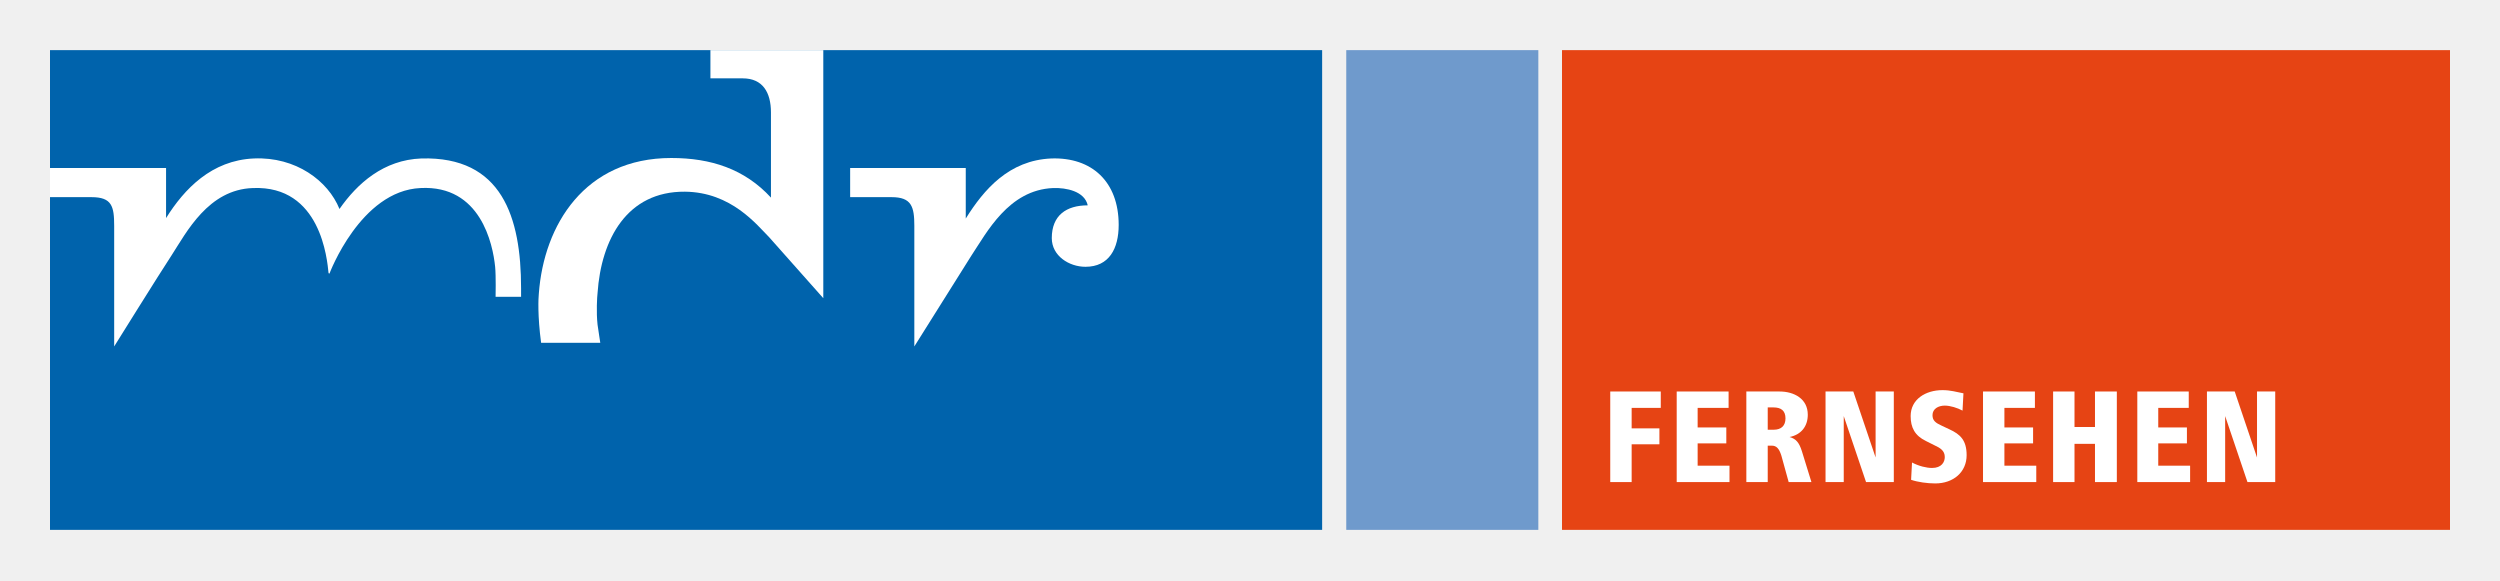
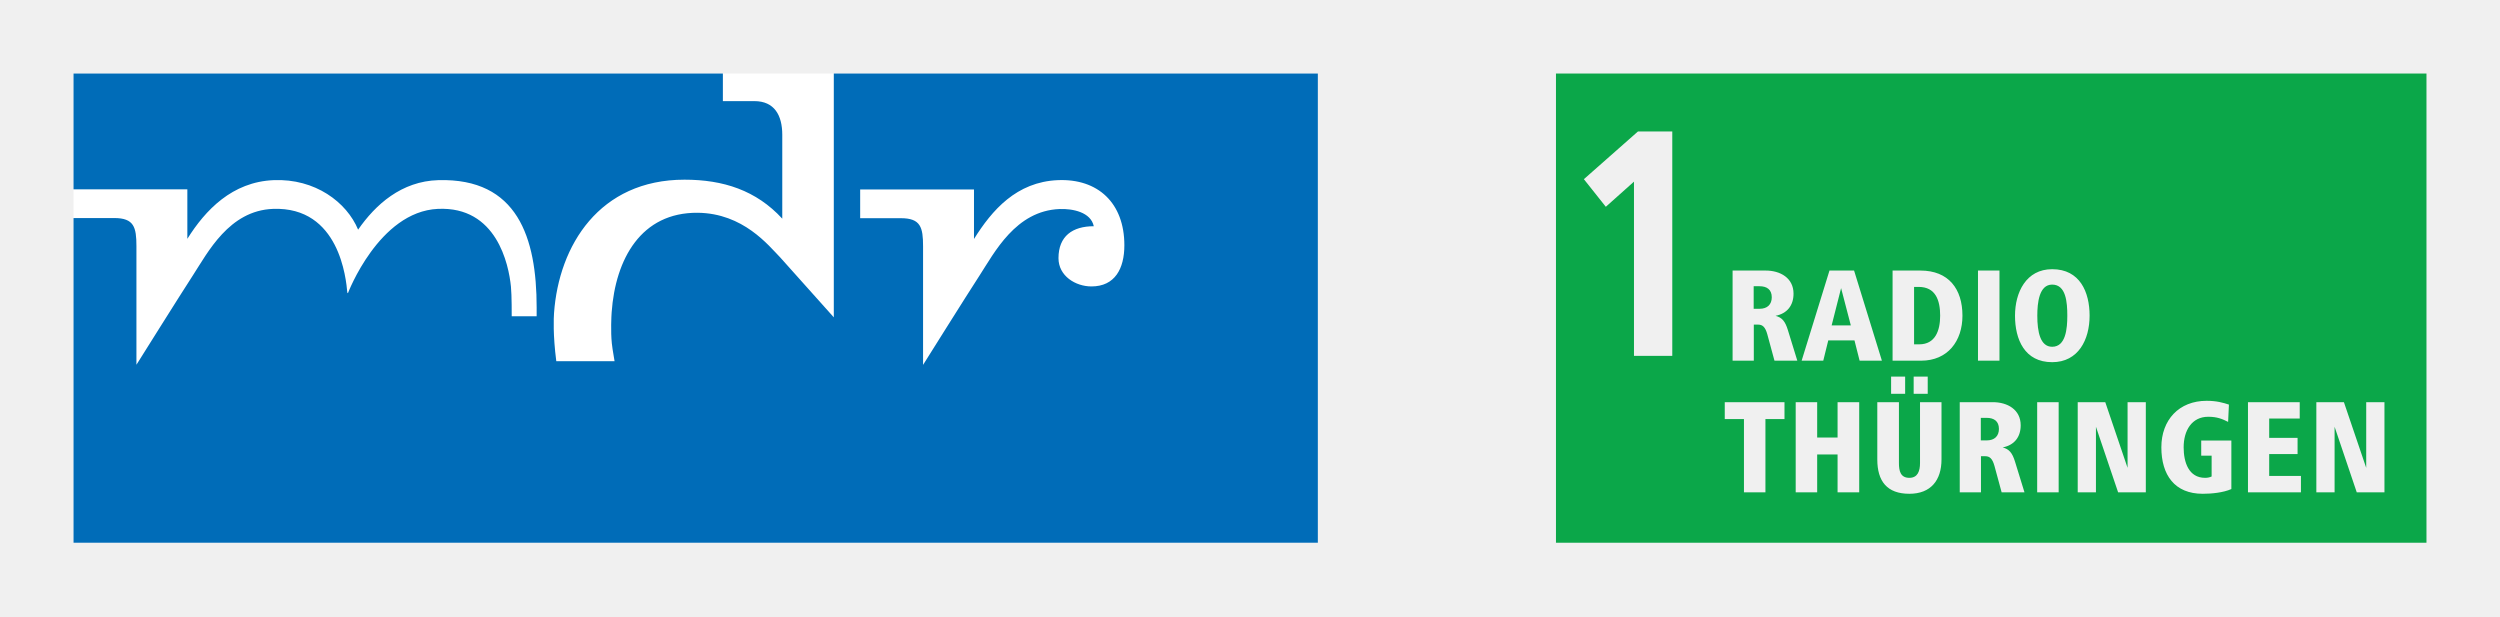
- <svg xmlns="http://www.w3.org/2000/svg" version="1.0" width="885.827" height="205.512" id="svg2016">
-   <defs id="defs2018" />
-   <g transform="translate(-3333.949,3077.364)" id="layer1">
-     <g transform="translate(17.71641,17.76431)" id="g4581">
-       <path d="M 3869.699,-3077.363 L 4184.343,-3077.363 L 4184.343,-2907.381 L 3869.699,-2907.381 L 3869.699,-3077.363 z " style="fill:#e64414;fill-rule:evenodd;stroke:none" id="path3053" />
-       <path d="M 3793.255,-3077.363 L 3861.312,-3077.363 L 3861.312,-2907.381 L 3793.255,-2907.381 L 3793.255,-3077.363 z " style="fill:#6f9acc;fill-rule:evenodd;stroke:none" id="path3055" />
-       <path d="M 3333.949,-3077.363 L 3784.708,-3077.363 L 3784.708,-2907.381 L 3333.949,-2907.381 L 3333.949,-3077.363 z " style="fill:#0063ac;fill-rule:evenodd;stroke:none" id="path3057" />
-       <path d="M 3436.519,-3021.079 C 3432.487,-3031.078 3421.037,-3039.626 3406.2,-3038.981 C 3391.201,-3038.335 3381.525,-3028.175 3375.074,-3017.854 L 3375.074,-3035.594 L 3333.949,-3035.594 L 3333.949,-3025.272 L 3348.625,-3025.272 C 3355.882,-3025.272 3356.689,-3022.047 3356.689,-3015.112 L 3356.689,-2972.374 C 3356.689,-2972.374 3372.655,-2998.017 3377.009,-3004.629 C 3382.331,-3012.854 3390.072,-3028.014 3405.877,-3028.498 C 3429.907,-3029.465 3432.164,-3003.178 3432.648,-2998.339 L 3432.971,-2998.178 C 3432.971,-2998.178 3443.937,-3027.53 3465.226,-3028.498 C 3486.514,-3029.626 3490.868,-3008.661 3491.675,-3000.597 C 3491.997,-2997.372 3491.836,-2989.953 3491.836,-2989.953 L 3500.867,-2989.953 C 3500.867,-2989.953 3500.867,-2993.017 3500.867,-2993.017 C 3500.867,-3018.176 3494.093,-3039.787 3465.548,-3038.981 C 3452.162,-3038.497 3442.808,-3030.11 3436.519,-3021.079" style="fill:white;fill-rule:evenodd;stroke:none" id="path3059" />
-       <path d="M 3528.928,-2973.665 C 3528.928,-2973.987 3528.283,-2977.535 3527.961,-2980.116 C 3527.477,-2984.47 3527.799,-2989.953 3527.961,-2991.243 C 3529.251,-3010.435 3538.443,-3027.369 3558.925,-3027.208 C 3575.375,-3027.046 3584.406,-3015.435 3588.761,-3011.08 L 3607.952,-2989.47 L 3607.952,-3077.363 L 3567.957,-3077.363 L 3567.957,-3067.364 L 3579.407,-3067.364 C 3586.503,-3067.364 3589.406,-3062.365 3589.406,-3055.269 L 3589.406,-3025.111 C 3580.052,-3035.271 3568.118,-3039.142 3554.087,-3039.142 C 3523.445,-3039.142 3508.93,-3015.435 3507.156,-2991.082 C 3506.995,-2989.47 3506.673,-2983.341 3507.963,-2973.665 L 3528.928,-2973.665" style="fill:white;fill-rule:evenodd;stroke:none" id="path3061" />
-       <path d="M 3689.395,-3028.498 C 3694.072,-3028.659 3700.523,-3027.369 3701.652,-3022.369 C 3694.072,-3022.369 3688.912,-3018.821 3688.912,-3010.757 C 3688.912,-3004.468 3695.04,-3000.597 3700.845,-3000.597 C 3709.232,-3000.597 3712.618,-3007.048 3712.618,-3015.435 C 3712.618,-3030.755 3703.104,-3039.464 3688.75,-3038.981 C 3673.752,-3038.335 3664.882,-3028.014 3658.431,-3017.692 L 3658.431,-3035.594 L 3617.467,-3035.594 L 3617.467,-3025.272 L 3632.143,-3025.272 C 3639.239,-3025.272 3640.207,-3021.885 3640.207,-3015.112 L 3640.207,-2972.374 C 3640.207,-2972.374 3656.173,-2997.856 3660.366,-3004.468 C 3665.849,-3012.693 3673.59,-3027.853 3689.395,-3028.498" style="fill:white;fill-rule:evenodd;stroke:none" id="path3063" />
-       <path d="M 3894.374,-2950.603 L 3894.374,-2943.345 L 3904.211,-2943.345 L 3904.211,-2937.701 L 3894.374,-2937.701 L 3894.374,-2924.315 L 3886.794,-2924.315 L 3886.794,-2956.409 L 3904.695,-2956.409 L 3904.695,-2950.603 L 3894.374,-2950.603 z " style="fill:white;fill-rule:evenodd;stroke:none" id="path3065" />
-       <path d="M 3910.339,-2924.315 L 3910.339,-2956.409 L 3928.725,-2956.409 L 3928.725,-2950.603 L 3917.758,-2950.603 L 3917.758,-2943.668 L 3927.918,-2943.668 L 3927.918,-2938.024 L 3917.758,-2938.024 L 3917.758,-2930.121 L 3929.047,-2930.121 L 3929.047,-2924.315 L 3910.339,-2924.315 z " style="fill:white;fill-rule:evenodd;stroke:none" id="path3067" />
-       <path d="M 3950.013,-2924.315 L 3947.432,-2933.669 C 3946.626,-2936.249 3945.659,-2937.217 3944.046,-2937.217 L 3942.594,-2937.217 L 3942.594,-2924.315 L 3935.014,-2924.315 L 3935.014,-2956.409 L 3946.787,-2956.409 C 3951.948,-2956.409 3956.786,-2953.828 3956.786,-2948.184 C 3956.786,-2943.991 3954.367,-2941.088 3950.335,-2940.281 C 3952.593,-2939.636 3953.722,-2938.346 3954.69,-2935.282 L 3958.077,-2924.315 L 3950.013,-2924.315 z M 3944.691,-2950.764 L 3942.594,-2950.764 L 3942.594,-2942.862 L 3944.691,-2942.862 C 3947.432,-2942.862 3948.884,-2944.313 3948.884,-2946.893 C 3948.884,-2949.635 3947.271,-2950.764 3944.691,-2950.764" style="fill:white;fill-rule:evenodd;stroke:none" id="path3069" />
-       <path d="M 3977.429,-2924.315 L 3969.527,-2947.7 L 3969.527,-2924.315 L 3963.076,-2924.315 L 3963.076,-2956.409 L 3972.914,-2956.409 L 3980.816,-2933.024 L 3980.816,-2956.409 L 3987.267,-2956.409 L 3987.267,-2924.315 L 3977.429,-2924.315 z " style="fill:white;fill-rule:evenodd;stroke:none" id="path3071" />
-       <path d="M 4001.943,-2923.831 C 3999.201,-2923.831 3995.653,-2924.315 3993.395,-2925.122 L 3993.718,-2931.25 C 3996.137,-2929.96 3998.879,-2929.315 4000.814,-2929.315 C 4004.201,-2929.315 4005.329,-2931.411 4005.329,-2933.185 C 4005.329,-2935.443 4003.717,-2936.411 4001.62,-2937.378 L 3998.717,-2938.83 C 3994.685,-2940.765 3993.234,-2943.668 3993.234,-2947.7 C 3993.234,-2953.667 3998.556,-2956.892 4004.523,-2956.892 C 4007.426,-2956.892 4009.361,-2956.247 4011.942,-2955.764 L 4011.619,-2949.635 C 4009.845,-2950.603 4007.265,-2951.409 4005.329,-2951.409 C 4003.072,-2951.409 4000.975,-2950.28 4000.975,-2948.022 C 4000.975,-2946.087 4002.104,-2945.281 4004.201,-2944.313 L 4006.942,-2943.023 C 4010.813,-2941.249 4013.07,-2939.152 4013.07,-2933.83 C 4013.07,-2927.863 4008.394,-2923.831 4001.943,-2923.831" style="fill:white;fill-rule:evenodd;stroke:none" id="path3073" />
-       <path d="M 4018.876,-2924.315 L 4018.876,-2956.409 L 4037.262,-2956.409 L 4037.262,-2950.603 L 4026.456,-2950.603 L 4026.456,-2943.668 L 4036.617,-2943.668 L 4036.617,-2938.024 L 4026.456,-2938.024 L 4026.456,-2930.121 L 4037.745,-2930.121 L 4037.745,-2924.315 L 4018.876,-2924.315 z " style="fill:white;fill-rule:evenodd;stroke:none" id="path3075" />
-       <path d="M 4058.55,-2924.315 L 4058.55,-2937.862 L 4051.292,-2937.862 L 4051.292,-2924.315 L 4043.712,-2924.315 L 4043.712,-2956.409 L 4051.292,-2956.409 L 4051.292,-2943.829 L 4058.55,-2943.829 L 4058.55,-2956.409 L 4066.291,-2956.409 L 4066.291,-2924.315 L 4058.55,-2924.315 z " style="fill:white;fill-rule:evenodd;stroke:none" id="path3077" />
-       <path d="M 4073.548,-2924.315 L 4073.548,-2956.409 L 4091.772,-2956.409 L 4091.772,-2950.603 L 4080.967,-2950.603 L 4080.967,-2943.668 L 4091.127,-2943.668 L 4091.127,-2938.024 L 4080.967,-2938.024 L 4080.967,-2930.121 L 4092.256,-2930.121 L 4092.256,-2924.315 L 4073.548,-2924.315 z " style="fill:white;fill-rule:evenodd;stroke:none" id="path3079" />
-       <path d="M 4112.576,-2924.315 L 4104.674,-2947.7 L 4104.674,-2924.315 L 4098.223,-2924.315 L 4098.223,-2956.409 L 4108.06,-2956.409 L 4115.963,-2933.024 L 4115.963,-2956.409 L 4122.414,-2956.409 L 4122.414,-2924.315 L 4112.576,-2924.315 z " style="fill:white;fill-rule:evenodd;stroke:none" id="path3081" />
+ <svg xmlns="http://www.w3.org/2000/svg" version="1.0" width="602.362" height="148.5" id="svg1906">
+   <defs id="defs1908" />
+   <g id="layer1">
+     <g transform="translate(-48.81891,-458.1122)" id="g1919">
+       <polygon points="10580600,500700 16500000,500700 16500000,3691340 10580600,3691340 10580600,500700 " transform="matrix(3.543307e-5,0,0,3.543307e-5,48.8182,458.0938)" style="fill:white;fill-rule:evenodd" id="polygon10" />
+       <path d="M 423.721,475.835 L 633.465,475.835 L 633.465,588.889 L 423.721,588.889 L 423.721,475.835 L 423.721,475.835 z M 451.745,543.857 L 451.745,489.785 L 443.481,489.785 L 430.445,501.285 L 435.732,507.937 L 442.518,501.877 L 442.518,543.857 L 451.745,543.857 z M 481.873,545.017 L 479.594,537.625 C 478.942,535.509 478.193,534.629 476.629,534.209 C 479.429,533.653 480.961,531.701 480.961,528.869 C 480.961,525.089 477.77,523.301 474.253,523.301 L 466.278,523.301 L 466.278,545.017 L 471.389,545.017 L 471.389,536.326 L 472.429,536.326 C 473.505,536.326 474.157,536.91 474.646,538.669 L 476.369,545.017 L 481.873,545.017 z M 475.717,529.745 C 475.717,531.473 474.646,532.513 472.789,532.513 L 471.357,532.513 L 471.357,527.077 L 472.758,527.077 C 474.546,527.077 475.717,527.888 475.717,529.745 z M 502.253,545.017 L 495.549,523.301 L 489.622,523.301 L 482.914,545.017 L 488.125,545.017 L 489.329,540.133 L 495.646,540.133 L 496.882,545.017 L 502.253,545.017 z M 494.765,536.521 L 490.141,536.521 L 492.421,527.533 L 494.765,536.521 z M 521.661,534.174 C 521.661,527.697 518.305,523.301 511.533,523.301 L 504.826,523.301 L 504.826,545.017 L 511.697,545.017 C 518.11,545.017 521.661,540.297 521.661,534.174 z M 516.289,534.174 C 516.289,537.821 515.081,541.078 511.241,541.078 L 510.005,541.078 L 510.005,527.241 L 511.11,527.241 C 515.213,527.241 516.289,530.498 516.289,534.174 z M 525.405,545.017 L 530.581,545.017 L 530.581,523.301 L 525.405,523.301 L 525.405,545.017 z M 552.297,534.174 C 552.297,528.509 549.985,522.973 543.277,522.973 C 536.993,522.973 534.325,528.573 534.325,534.174 C 534.325,539.905 536.637,545.377 543.277,545.377 C 549.594,545.377 552.297,539.937 552.297,534.174 z M 546.926,534.174 C 546.926,537.301 546.565,541.665 543.277,541.665 C 540.413,541.665 539.697,538.081 539.697,534.174 C 539.697,531.017 540.153,526.685 543.277,526.685 C 546.633,526.685 546.926,530.985 546.926,534.174 z M 478.781,559.081 L 478.781,555.013 L 464.389,555.013 L 464.389,559.081 L 469.014,559.081 L 469.014,576.73 L 474.19,576.73 L 474.19,559.081 L 478.781,559.081 z M 496.785,576.73 L 496.785,555.013 L 491.573,555.013 L 491.573,563.542 L 486.658,563.542 L 486.658,555.013 L 481.481,555.013 L 481.481,576.73 L 486.658,576.73 L 486.658,567.613 L 491.573,567.613 L 491.573,576.73 L 496.785,576.73 z M 509.905,552.993 L 513.293,552.993 L 513.293,548.857 L 509.905,548.857 L 509.905,552.993 z M 504.469,552.993 L 507.853,552.993 L 507.853,548.857 L 504.469,548.857 L 504.469,552.993 z M 516.613,568.817 L 516.613,555.013 L 511.437,555.013 L 511.437,569.697 C 511.437,571.554 510.913,573.245 508.866,573.245 C 506.713,573.245 506.357,571.554 506.357,569.697 L 506.357,555.013 L 501.145,555.013 L 501.145,568.817 C 501.145,574.057 503.489,577.086 508.866,577.086 C 514.042,577.086 516.613,573.829 516.613,568.817 z M 536.605,576.73 L 534.325,569.337 C 533.673,567.221 532.925,566.341 531.361,565.917 C 534.162,565.365 535.694,563.414 535.694,560.581 C 535.694,556.801 532.501,555.013 528.986,555.013 L 521.009,555.013 L 521.009,576.73 L 526.122,576.73 L 526.122,568.037 L 527.161,568.037 C 528.238,568.037 528.885,568.621 529.377,570.381 L 531.102,576.73 L 536.605,576.73 z M 530.45,561.458 C 530.45,563.186 529.377,564.225 527.521,564.225 L 526.085,564.225 L 526.085,558.79 L 527.486,558.79 C 529.277,558.79 530.45,559.601 530.45,561.458 z M 539.666,576.73 L 544.842,576.73 L 544.842,555.013 L 539.666,555.013 L 539.666,576.73 z M 565.842,576.73 L 565.842,555.013 L 561.445,555.013 L 561.445,570.837 L 556.074,555.013 L 549.434,555.013 L 549.434,576.73 L 553.825,576.73 L 553.825,560.937 L 559.166,576.73 L 565.842,576.73 z M 586.453,575.949 L 586.453,564.257 L 579.19,564.257 L 579.19,567.905 L 581.698,567.905 L 581.698,572.921 C 581.209,573.149 580.69,573.245 580.133,573.245 C 576.193,573.245 574.957,569.533 574.957,565.885 C 574.957,561.849 576.913,558.529 580.885,558.529 C 583.065,558.529 584.301,559.081 585.67,559.765 L 585.866,555.597 C 584.466,555.141 582.901,554.685 580.494,554.685 C 573.818,554.685 569.586,559.309 569.586,565.885 C 569.586,572.593 572.81,577.086 579.549,577.086 C 581.665,577.086 584.466,576.825 586.453,575.949 z M 603.217,576.73 L 603.217,572.79 L 595.57,572.79 L 595.57,567.514 L 602.406,567.514 L 602.406,563.61 L 595.57,563.61 L 595.57,558.953 L 602.926,558.953 L 602.926,555.013 L 590.457,555.013 L 590.457,576.73 L 603.217,576.73 z M 623.341,576.73 L 623.341,555.013 L 618.945,555.013 L 618.945,570.837 L 613.573,555.013 L 606.93,555.013 L 606.93,576.73 L 611.326,576.73 L 611.326,560.937 L 616.665,576.73 L 623.341,576.73 z " style="fill:#0ba749;fill-rule:evenodd" id="path12" />
+       <rect width="299.813" height="113.054" x="66.535" y="475.835" style="fill:white;fill-rule:evenodd" id="rect14" />
+       <path d="M 66.535,475.835 L 222.992,475.835 L 222.992,482.477 L 230.584,482.477 C 235.404,482.477 237.304,485.892 237.304,490.589 L 237.304,510.801 C 231.023,503.969 223.087,501.405 213.743,501.405 C 193.232,501.405 183.476,517.253 182.312,533.525 C 182.235,534.633 182.023,538.721 182.855,545.145 L 196.895,545.145 C 196.895,544.89 196.404,542.521 196.235,540.829 C 195.94,537.937 196.127,534.273 196.192,533.378 C 197.107,520.517 203.276,509.249 216.955,509.377 C 227.907,509.517 233.944,517.205 236.863,520.198 L 249.719,534.572 L 249.719,475.835 L 366.348,475.835 L 366.348,588.889 L 66.535,588.889 L 66.535,510.649 L 76.351,510.649 C 81.115,510.649 81.691,512.862 81.691,517.425 L 81.691,545.998 C 81.691,545.998 92.391,528.922 95.271,524.501 C 98.868,518.985 104.007,508.833 114.604,508.441 C 130.627,507.853 132.215,525.377 132.504,528.618 L 132.648,528.761 C 132.648,528.761 140.092,509.117 154.299,508.441 C 168.487,507.765 171.394,521.809 171.927,527.165 C 172.141,529.265 172.112,534.321 172.112,534.321 L 178.12,534.321 C 178.14,534.321 178.123,532.213 178.123,532.213 C 178.123,515.353 173.515,500.997 154.443,501.517 C 145.548,501.765 139.287,507.409 135.104,513.449 C 132.359,506.821 124.739,501.101 114.748,501.517 C 104.759,501.937 98.291,508.733 93.959,515.658 L 93.959,503.729 L 66.535,503.729 L 66.535,475.835 L 66.535,475.835 z M 304.14,508.477 C 307.256,508.361 311.652,509.217 312.359,512.621 C 307.26,512.621 303.855,514.989 303.855,520.317 C 303.855,524.609 307.963,527.126 311.791,527.126 C 317.459,527.126 319.728,522.833 319.728,517.209 C 319.728,507.001 313.343,501.117 303.711,501.517 C 293.72,501.937 287.828,508.769 283.496,515.693 L 283.496,503.765 L 256.072,503.765 L 256.072,510.685 L 265.888,510.685 C 270.648,510.685 271.227,512.893 271.227,517.462 L 271.227,546.029 C 271.227,546.029 281.927,528.953 284.807,524.537 C 288.4,519.021 293.54,508.869 304.14,508.477 z " style="fill:#006cb8;fill-opacity:1;fill-rule:evenodd" id="path16" />
+       <polygon points="9134450,3691340 10401400,3691340 10401400,500700 9134450,500700 9134450,3691340 " transform="matrix(3.543307e-5,0,0,3.543307e-5,48.8182,458.0938)" style="fill:#6795ce;fill-rule:nonzero" id="polygon18" />
    </g>
  </g>
</svg>
